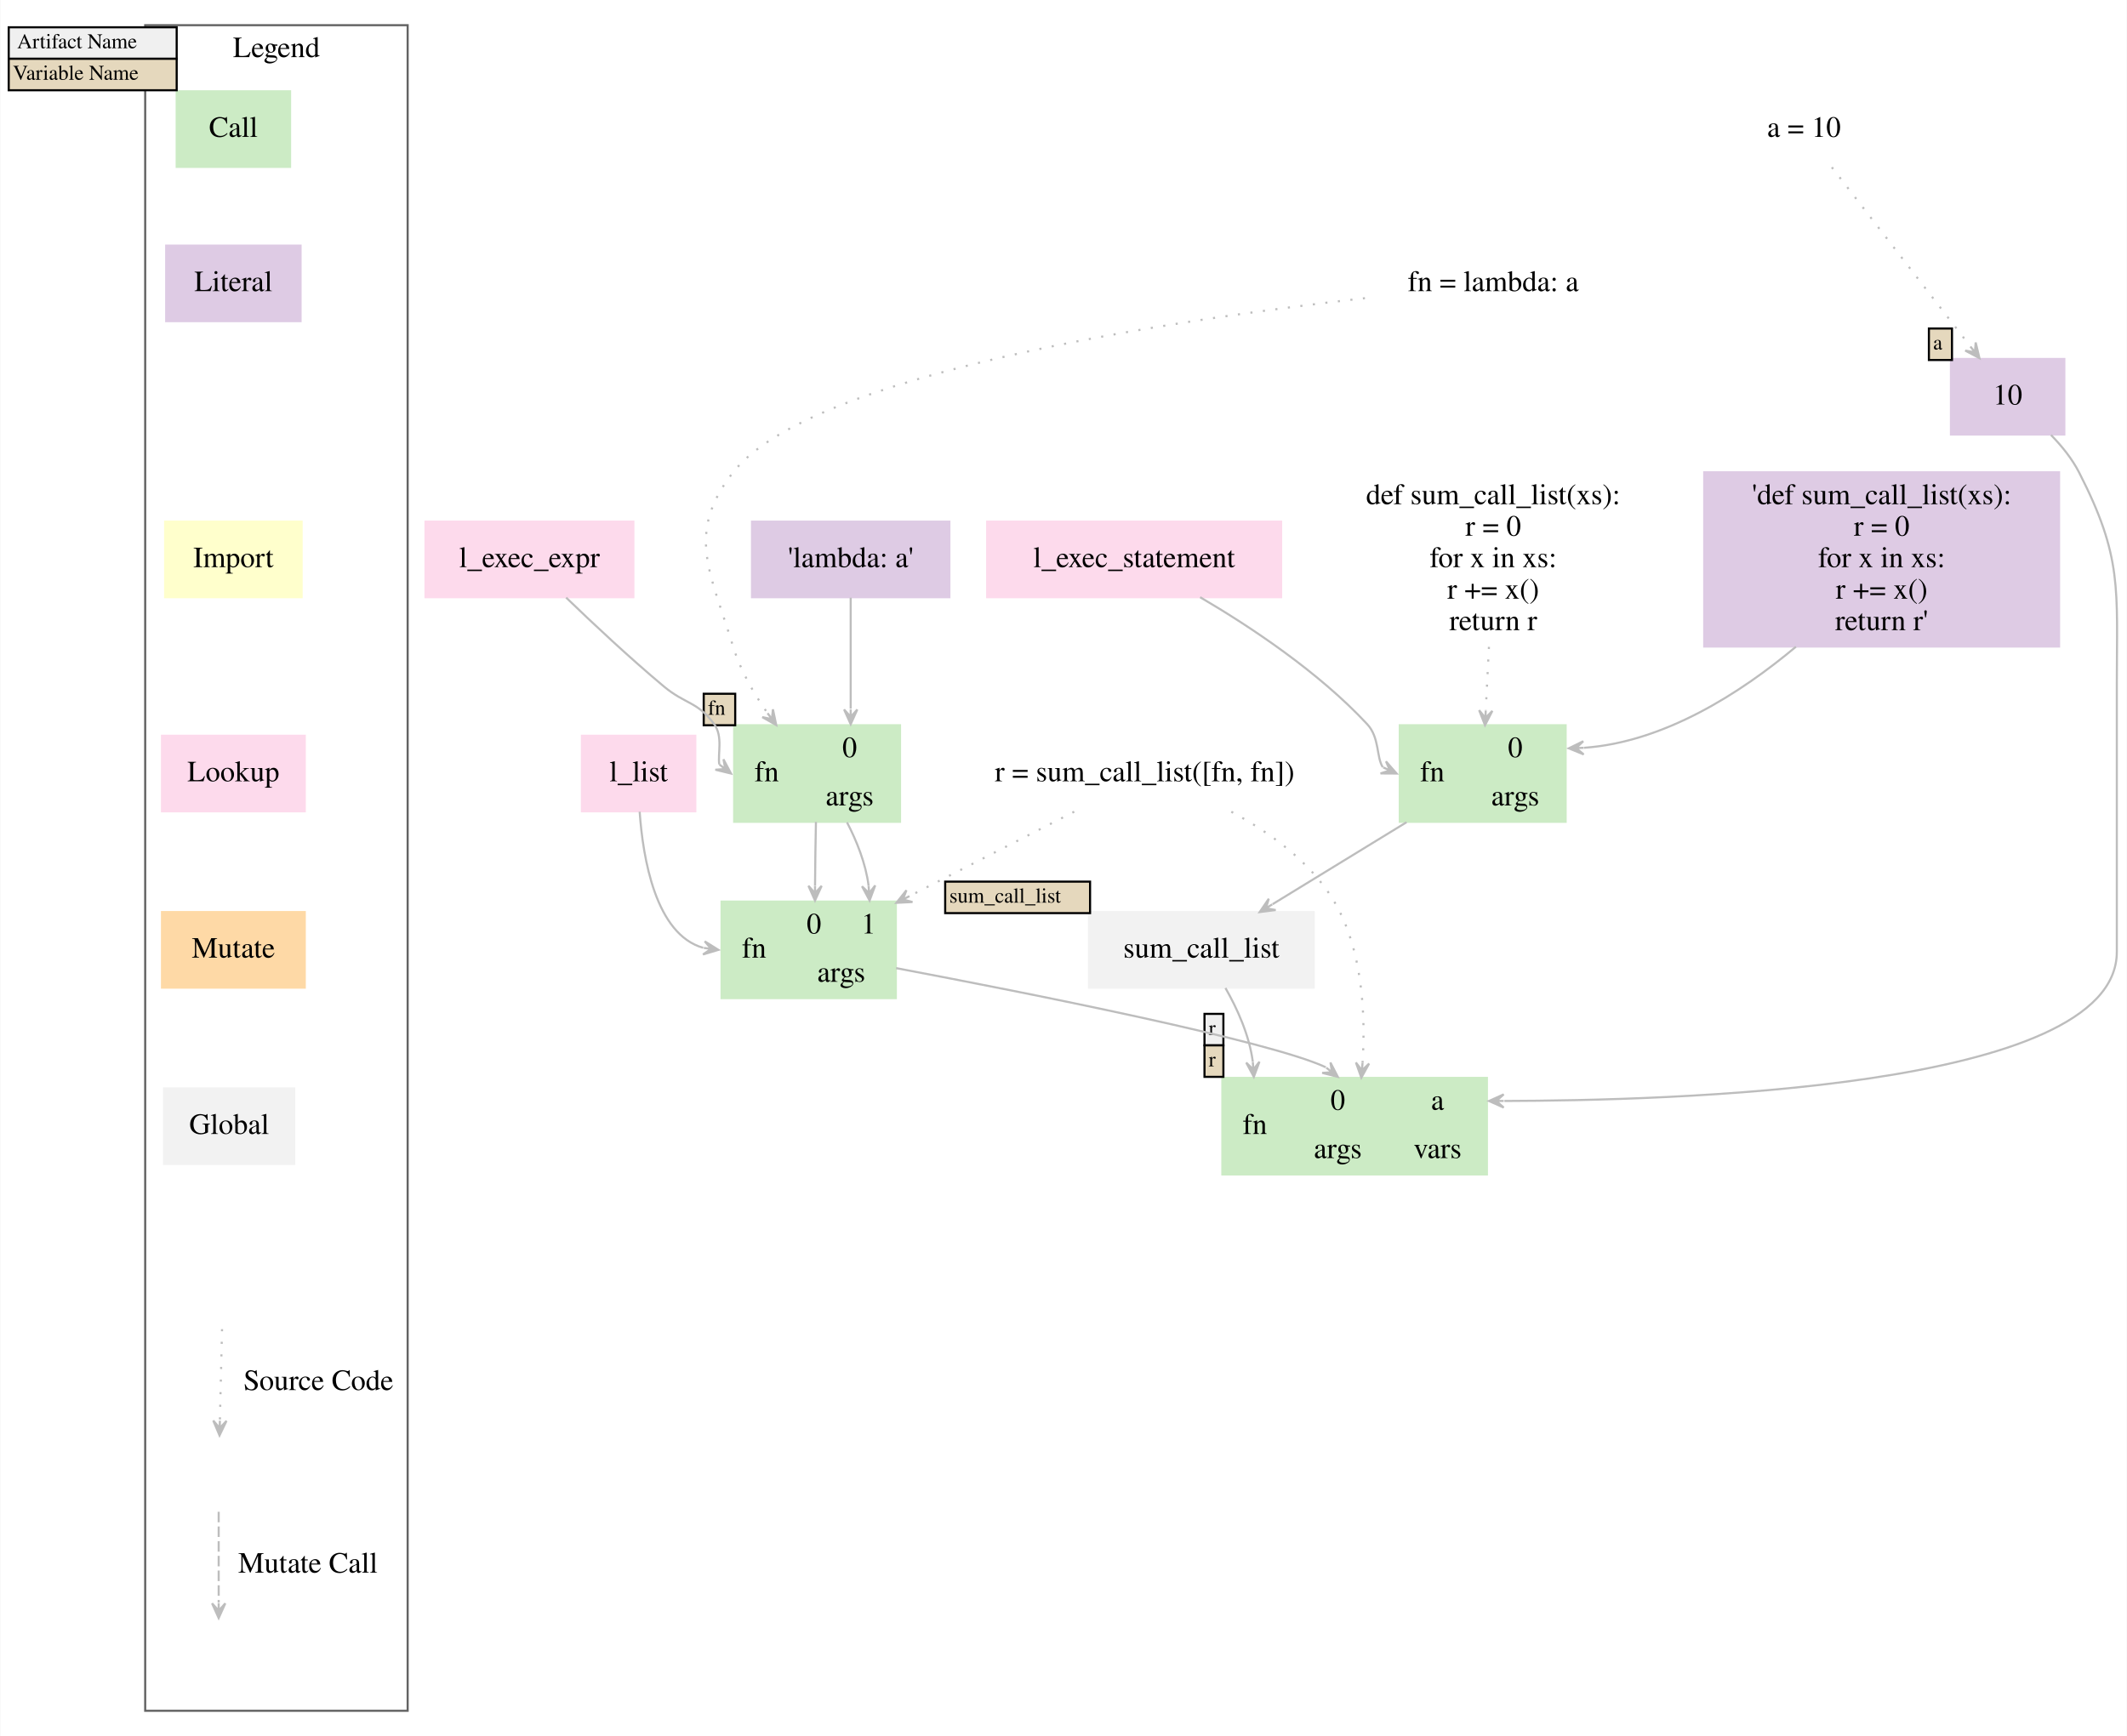
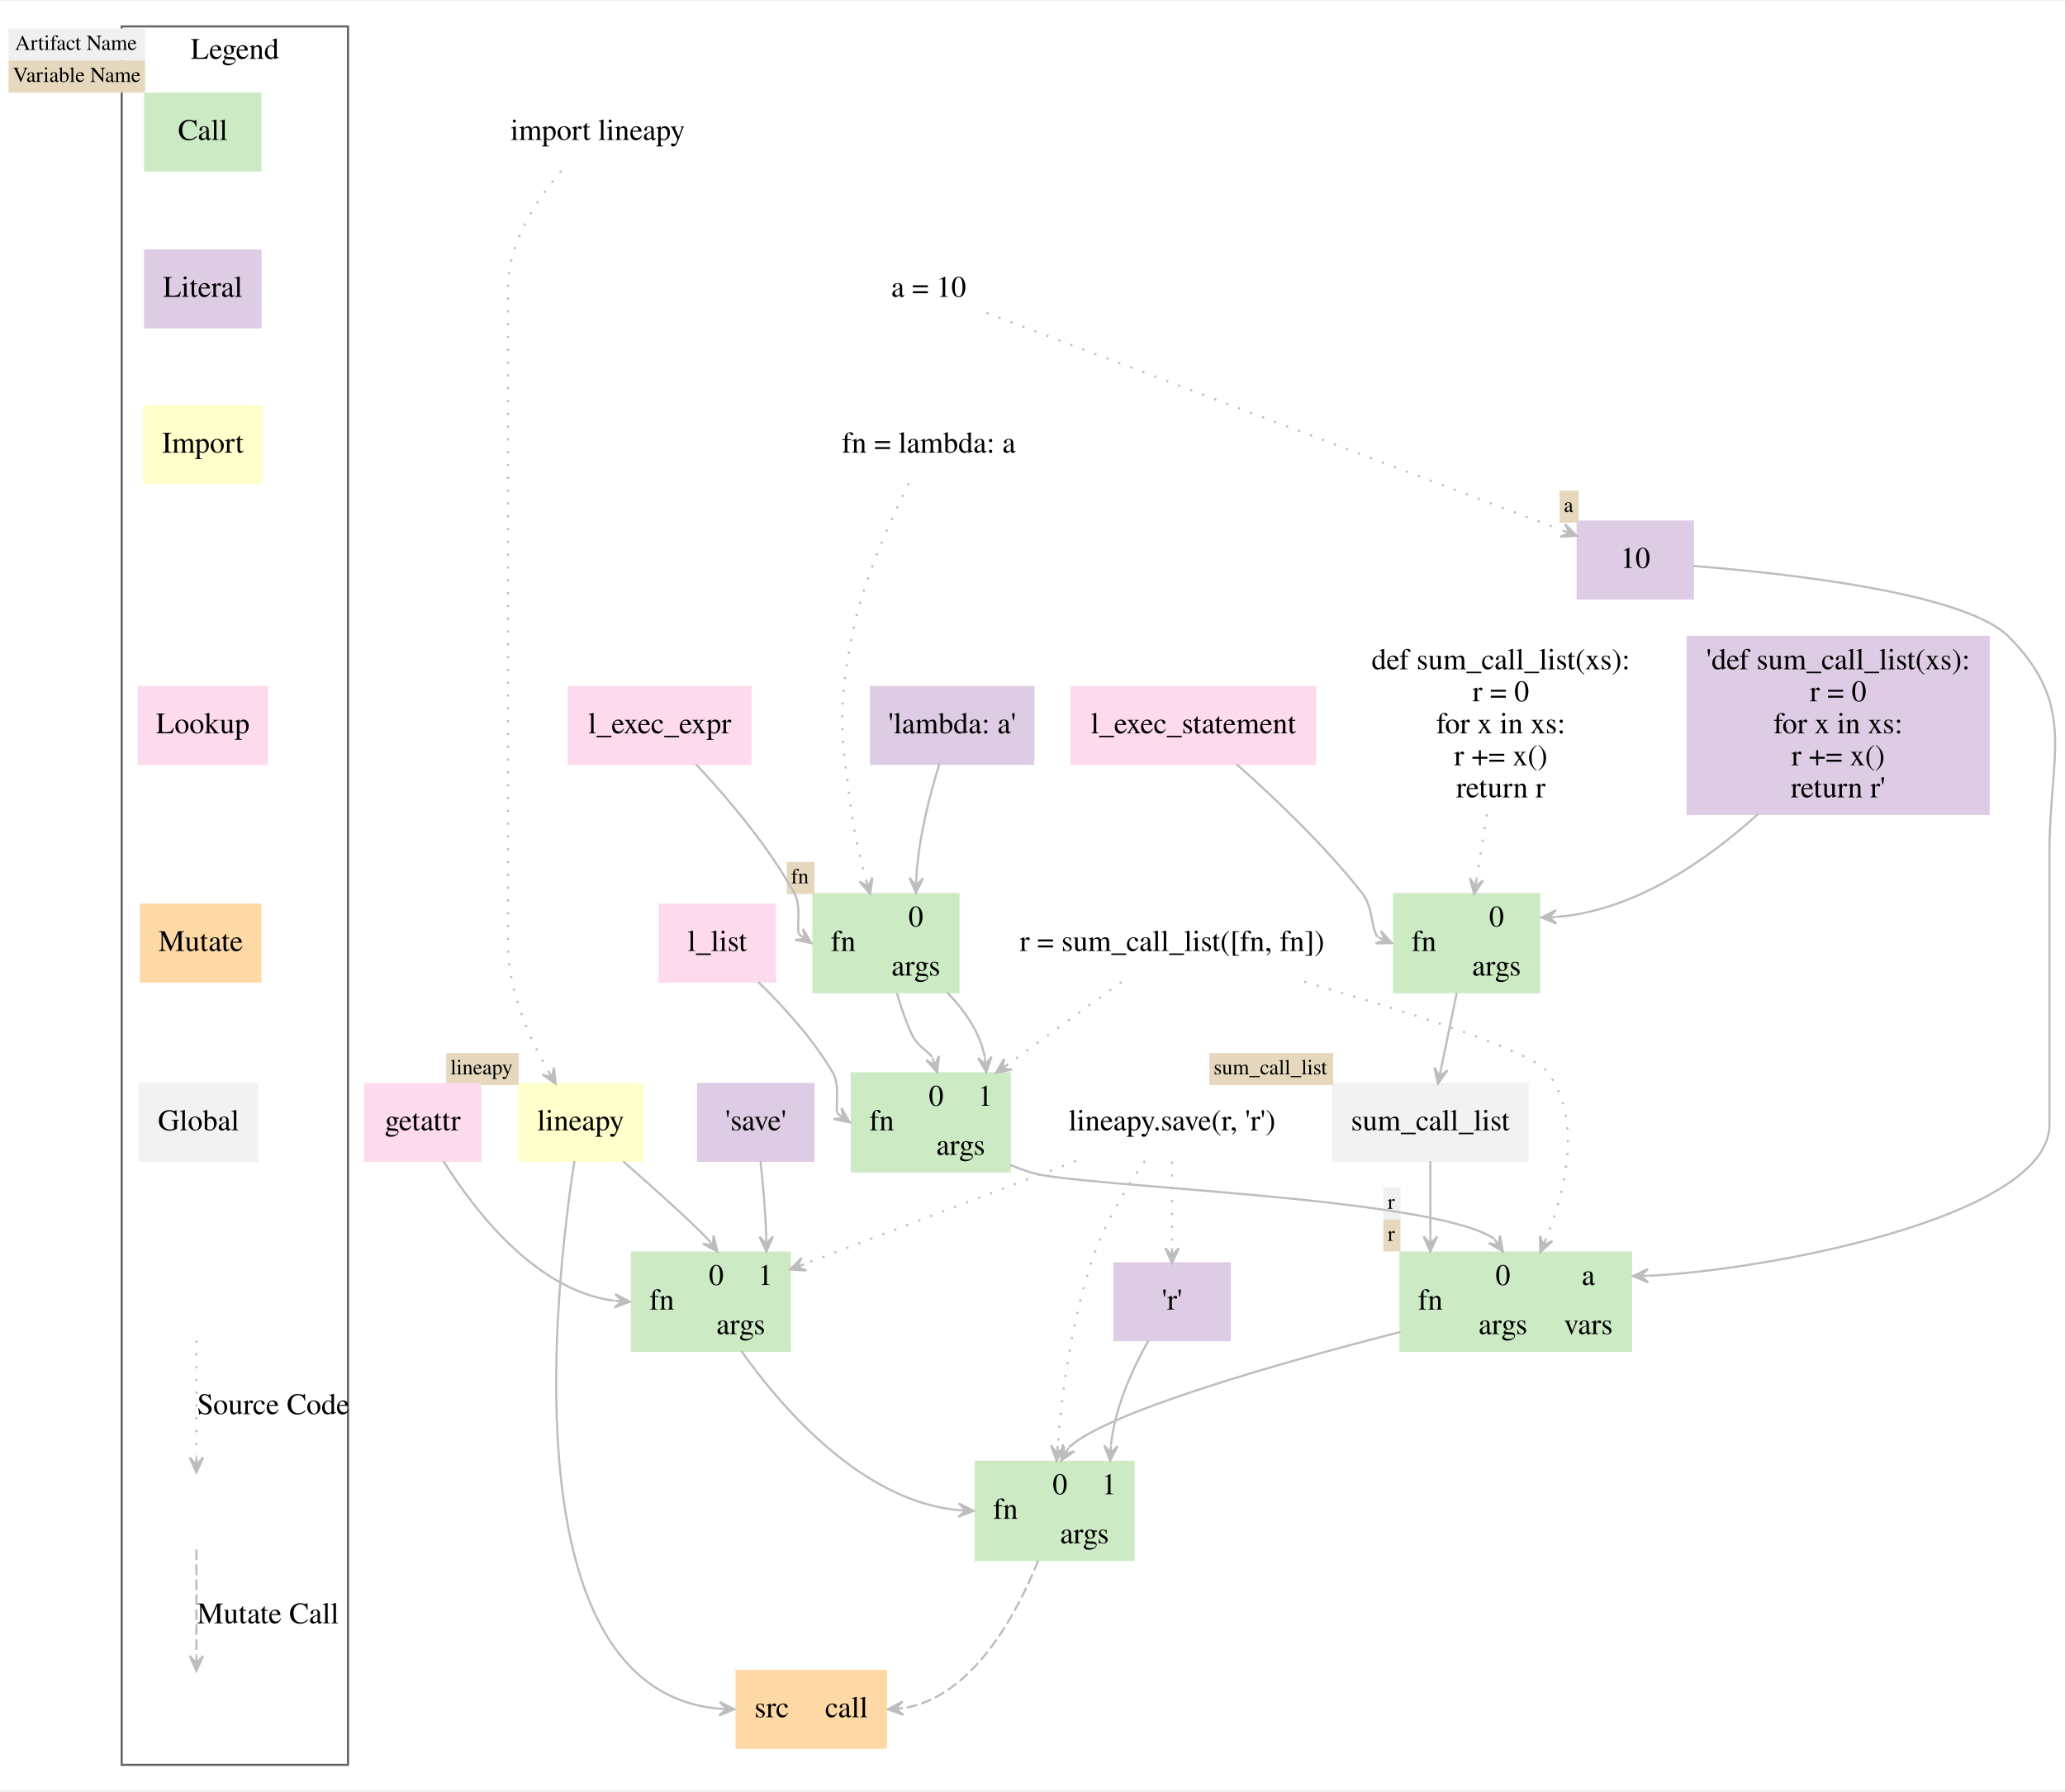
- <svg xmlns="http://www.w3.org/2000/svg" width="1013pt" height="827pt" viewBox="0.00 0.00 1012.70 827.00">
-   <g id="graph0" class="graph" transform="scale(1 1) rotate(0) translate(4 823)">
-     <polygon fill="white" stroke="transparent" points="-4,4 -4,-823 1008.7,-823 1008.7,4 -4,4" />
+ <svg xmlns="http://www.w3.org/2000/svg" width="967pt" height="839pt" viewBox="0.00 0.00 967.28 838.50">
+   <g id="graph0" class="graph" transform="scale(1 1) rotate(0) translate(4 834.5)">
+     <polygon fill="white" stroke="transparent" points="-4,4 -4,-834.5 963.28,-834.5 963.28,4 -4,4" />
    <g id="clust1" class="cluster">
-       <polygon fill="none" stroke="#636363" points="65,-8 65,-811 190,-811 190,-8 65,-8" />
-       <text text-anchor="middle" x="127.5" y="-795.8" font-family="Times,serif" font-size="14.00">Legend</text>
+       <polygon fill="none" stroke="#636363" points="53,-8 53,-822.5 159,-822.5 159,-8 53,-8" />
+       <text text-anchor="middle" x="106" y="-807.3" font-family="Times,serif" font-size="14.00">Legend</text>
    </g>
    <g id="node1" class="node">
-       <polygon fill="#ccebc5" stroke="#ccebc5" points="80,-743.5 80,-779.5 134,-779.5 134,-743.5 80,-743.5" />
-       <text text-anchor="middle" x="107" y="-757.8" font-family="Times,serif" font-size="14.00">Call</text>
-       <polygon fill="#f0f0f0" stroke="#000000" points="0,-795 0,-810 80,-810 80,-795 0,-795" />
-       <text text-anchor="start" x="4" y="-800" font-family="Times,serif" font-size="10.00">Artifact Name</text>
-       <polygon fill="#e5d8bd" stroke="#000000" points="0,-780 0,-795 80,-795 80,-780 0,-780" />
-       <text text-anchor="start" x="2" y="-785" font-family="Times,serif" font-size="10.00">Variable Name</text>
+       <polygon fill="#ccebc5" stroke="#ccebc5" points="64,-755 64,-791 118,-791 118,-755 64,-755" />
+       <text text-anchor="middle" x="91" y="-769.3" font-family="Times,serif" font-size="14.00">Call</text>
+       <polygon fill="#f0f0f0" stroke="transparent" points="0,-806.5 0,-821.5 64,-821.5 64,-806.5 0,-806.5" />
+       <text text-anchor="start" x="3" y="-811.5" font-family="Times,serif" font-size="10.00">Artifact Name</text>
+       <polygon fill="#e5d8bd" stroke="transparent" points="0,-791.5 0,-806.5 64,-806.5 64,-791.5 0,-791.5" />
+       <text text-anchor="start" x="2" y="-796.5" font-family="Times,serif" font-size="10.00">Variable Name</text>
    </g>
    <g id="node2" class="node">
-       <polygon fill="#decbe4" stroke="#decbe4" points="139,-706 75,-706 75,-670 139,-670 139,-706" />
-       <text text-anchor="middle" x="107" y="-684.3" font-family="Times,serif" font-size="14.00">Literal</text>
+       <polygon fill="#decbe4" stroke="#decbe4" points="118,-717.5 64,-717.5 64,-681.5 118,-681.5 118,-717.5" />
+       <text text-anchor="middle" x="91" y="-695.8" font-family="Times,serif" font-size="14.00">Literal</text>
    </g>
    <g id="node3" class="node">
-       <polygon fill="#ffffcc" stroke="#ffffcc" points="139.5,-574.5 74.5,-574.5 74.5,-538.5 139.5,-538.5 139.5,-574.5" />
-       <text text-anchor="middle" x="107" y="-552.8" font-family="Times,serif" font-size="14.00">Import</text>
+       <polygon fill="#ffffcc" stroke="#ffffcc" points="118.5,-644.5 63.5,-644.5 63.5,-608.5 118.5,-608.5 118.5,-644.5" />
+       <text text-anchor="middle" x="91" y="-622.8" font-family="Times,serif" font-size="14.00">Import</text>
    </g>
    <g id="node4" class="node">
-       <polygon fill="#fddaec" stroke="#fddaec" points="141,-472.5 73,-472.5 73,-436.5 141,-436.5 141,-472.5" />
-       <text text-anchor="middle" x="107" y="-450.8" font-family="Times,serif" font-size="14.00">Lookup</text>
+       <polygon fill="#fddaec" stroke="#fddaec" points="121,-513 61,-513 61,-477 121,-477 121,-513" />
+       <text text-anchor="middle" x="91" y="-491.3" font-family="Times,serif" font-size="14.00">Lookup</text>
    </g>
    <g id="node5" class="node">
-       <polygon fill="#fed9a6" stroke="#fed9a6" points="73,-352.5 73,-388.5 141,-388.5 141,-352.5 73,-352.5" />
-       <text text-anchor="middle" x="107" y="-366.8" font-family="Times,serif" font-size="14.00">Mutate</text>
+       <polygon fill="#fed9a6" stroke="#fed9a6" points="62,-375 62,-411 118,-411 118,-375 62,-375" />
+       <text text-anchor="middle" x="90" y="-389.3" font-family="Times,serif" font-size="14.00">Mutate</text>
    </g>
    <g id="node6" class="node">
-       <polygon fill="#f2f2f2" stroke="#f2f2f2" points="136,-304.5 74,-304.5 74,-268.5 136,-268.5 136,-304.5" />
-       <text text-anchor="middle" x="105" y="-282.8" font-family="Times,serif" font-size="14.00">Global</text>
+       <polygon fill="#f2f2f2" stroke="#f2f2f2" points="116.5,-327 61.5,-327 61.5,-291 116.5,-291 116.5,-327" />
+       <text text-anchor="middle" x="89" y="-305.3" font-family="Times,serif" font-size="14.00">Global</text>
    </g>
    <g id="edge7" class="edge">
-       <path fill="none" stroke="#bdbdbd" stroke-dasharray="1,5" d="M101.6,-189.8C101.3,-177.36 100.9,-160.36 100.58,-146.5" />
-       <polygon fill="#bdbdbd" stroke="#bdbdbd" points="100.4,-139.18 103.72,-146.1 100.49,-142.67 100.57,-146.17 100.57,-146.17 100.57,-146.17 100.49,-142.67 97.42,-146.25 100.4,-139.18 100.4,-139.18" />
-       <text text-anchor="middle" x="147.5" y="-160.8" font-family="Times,serif" font-size="14.00">Source Code</text>
+       <path fill="none" stroke="#bdbdbd" stroke-dasharray="1,5" d="M88,-206.84C88,-191.68 88,-169.42 88,-152.41" />
+       <polygon fill="#bdbdbd" stroke="#bdbdbd" points="88,-145.01 91.15,-152.01 88,-148.51 88,-152.01 88,-152.01 88,-152.01 88,-148.51 84.85,-152.01 88,-145.01 88,-145.01" />
+       <text text-anchor="middle" x="124" y="-172.3" font-family="Times,serif" font-size="14.00">Source Code</text>
    </g>
    <g id="edge8" class="edge">
-       <path fill="none" stroke="#bdbdbd" stroke-dasharray="5,2" d="M100,-102.8C100,-90.36 100,-73.36 100,-59.5" />
-       <polygon fill="#bdbdbd" stroke="#bdbdbd" points="100,-52.18 103.15,-59.18 100,-55.68 100,-59.18 100,-59.18 100,-59.18 100,-55.68 96.85,-59.18 100,-52.18 100,-52.18" />
-       <text text-anchor="middle" x="142.5" y="-73.8" font-family="Times,serif" font-size="14.00">Mutate Call</text>
+       <path fill="none" stroke="#bdbdbd" stroke-dasharray="5,2" d="M88,-108.88C88,-94.9 88,-74.97 88,-59.33" />
+       <polygon fill="#bdbdbd" stroke="#bdbdbd" points="88,-52.04 91.15,-59.04 88,-55.54 88,-59.04 88,-59.04 88,-59.04 88,-55.54 84.85,-59.04 88,-52.04 88,-52.04" />
+       <text text-anchor="middle" x="121.5" y="-74.3" font-family="Times,serif" font-size="14.00">Mutate Call</text>
    </g>
    <g id="node10" class="node">
-       <polygon fill="#decbe4" stroke="#decbe4" points="979,-652 925,-652 925,-616 979,-616 979,-652" />
-       <text text-anchor="middle" x="952" y="-630.3" font-family="Times,serif" font-size="14.00">10</text>
-       <polygon fill="#e5d8bd" stroke="#000000" points="914.5,-651.5 914.5,-666.5 925.5,-666.5 925.5,-651.5 914.5,-651.5" />
-       <text text-anchor="start" x="916.5" y="-656.5" font-family="Times,serif" font-size="10.00">a</text>
+       <polygon fill="#ffffcc" stroke="#ffffcc" points="297,-327 239,-327 239,-291 297,-291 297,-327" />
+       <text text-anchor="middle" x="268" y="-305.3" font-family="Times,serif" font-size="14.00">lineapy</text>
+       <polygon fill="#e5d8bd" stroke="transparent" points="205,-326.5 205,-341.5 239,-341.5 239,-326.5 205,-326.5" />
+       <text text-anchor="start" x="207" y="-331.5" font-family="Times,serif" font-size="10.00">lineapy</text>
+     </g>
+     <g id="node25" class="node">
+       <polygon fill="#ccebc5" stroke="#ccebc5" points="292,-202 292,-248 366,-248 366,-202 292,-202" />
+       <text text-anchor="middle" x="306" y="-221.3" font-family="Times,serif" font-size="14.00">fn</text>
+       <polyline fill="none" stroke="#ccebc5" points="320,-202 320,-248 " />
+       <text text-anchor="middle" x="331.5" y="-232.8" font-family="Times,serif" font-size="14.00">0</text>
+       <polyline fill="none" stroke="#ccebc5" points="343,-225 343,-248 " />
+       <text text-anchor="middle" x="354.5" y="-232.8" font-family="Times,serif" font-size="14.00">1</text>
+       <polyline fill="none" stroke="#ccebc5" points="320,-225 366,-225 " />
+       <text text-anchor="middle" x="343" y="-209.8" font-family="Times,serif" font-size="14.00">args</text>
+     </g>
+     <g id="edge21" class="edge">
+       <path fill="none" stroke="#bdbdbd" d="M287.9,-290.76C301.99,-278.42 319.75,-262.53 327.75,-254.08" />
+       <polygon fill="#bdbdbd" stroke="#bdbdbd" points="332,-248.5 330.26,-255.98 329.88,-251.28 327.76,-254.07 327.76,-254.07 327.76,-254.07 329.88,-251.28 325.25,-252.16 332,-248.5 332,-248.5" />
+     </g>
+     <g id="node26" class="node">
+       <polygon fill="#fed9a6" stroke="#fed9a6" points="341,-16 341,-52 411,-52 411,-16 341,-16" />
+       <text text-anchor="middle" x="357.5" y="-30.3" font-family="Times,serif" font-size="14.00">src</text>
+       <polyline fill="none" stroke="#fed9a6" points="374,-16 374,-52 " />
+       <text text-anchor="middle" x="392.5" y="-30.3" font-family="Times,serif" font-size="14.00">call</text>
+     </g>
+     <g id="edge23" class="edge">
+       <path fill="none" stroke="#bdbdbd" d="M265.07,-290.86C255.96,-232.22 234.27,-42.77 333,-34.29" />
+       <polygon fill="#bdbdbd" stroke="#bdbdbd" points="340,-34 333.14,-37.44 336.5,-34.15 333.01,-34.29 333.01,-34.29 333.01,-34.29 336.5,-34.15 332.87,-31.15 340,-34 340,-34" />
+     </g>
+     <g id="node11" class="node">
+       <polygon fill="#decbe4" stroke="#decbe4" points="789,-590.5 735,-590.5 735,-554.5 789,-554.5 789,-590.5" />
+       <text text-anchor="middle" x="762" y="-568.8" font-family="Times,serif" font-size="14.00">10</text>
+       <polygon fill="#e5d8bd" stroke="transparent" points="726.5,-590 726.5,-605 735.5,-605 735.5,-590 726.5,-590" />
+       <text text-anchor="start" x="728.5" y="-595" font-family="Times,serif" font-size="10.00">a</text>
+     </g>
+     <g id="node21" class="node">
+       <polygon fill="#ccebc5" stroke="#ccebc5" points="652,-202 652,-248 760,-248 760,-202 652,-202" />
+       <text text-anchor="middle" x="666" y="-221.3" font-family="Times,serif" font-size="14.00">fn</text>
+       <polyline fill="none" stroke="#ccebc5" points="680,-202 680,-248 " />
+       <text text-anchor="middle" x="700" y="-232.8" font-family="Times,serif" font-size="14.00">0</text>
+       <polyline fill="none" stroke="#ccebc5" points="680,-225 720,-225 " />
+       <text text-anchor="middle" x="700" y="-209.8" font-family="Times,serif" font-size="14.00">args</text>
+       <polyline fill="none" stroke="#ccebc5" points="720,-202 720,-248 " />
+       <text text-anchor="middle" x="740" y="-232.8" font-family="Times,serif" font-size="14.00">a</text>
+       <polyline fill="none" stroke="#ccebc5" points="720,-225 760,-225 " />
+       <text text-anchor="middle" x="740" y="-209.8" font-family="Times,serif" font-size="14.00">vars</text>
+       <polygon fill="#f0f0f0" stroke="transparent" points="644,-263.5 644,-278.5 652,-278.5 652,-263.5 644,-263.5" />
+       <text text-anchor="start" x="646" y="-268.5" font-family="Times,serif" font-size="10.00">r</text>
+       <polygon fill="#e5d8bd" stroke="transparent" points="644,-248.5 644,-263.5 652,-263.5 652,-248.5 644,-248.5" />
+       <text text-anchor="start" x="646" y="-253.5" font-family="Times,serif" font-size="10.00">r</text>
+     </g>
+     <g id="edge19" class="edge">
+       <path fill="none" stroke="#bdbdbd" d="M789.2,-569.7C833.09,-566.23 916.69,-557.05 937,-536.5 969.11,-504.02 956,-481.18 956,-435.5 956,-435.5 956,-435.5 956,-308 956,-264.05 820.75,-239.38 768.14,-237.16" />
+       <polygon fill="#bdbdbd" stroke="#bdbdbd" points="761,-237 768.07,-234.01 764.5,-237.08 768,-237.16 768,-237.16 768,-237.16 764.5,-237.08 767.93,-240.31 761,-237 761,-237" />
+     </g>
+     <g id="node12" class="node">
+       <polygon fill="#fddaec" stroke="#fddaec" points="347.5,-513 262.5,-513 262.5,-477 347.5,-477 347.5,-513" />
+       <text text-anchor="middle" x="305" y="-491.3" font-family="Times,serif" font-size="14.00">l_exec_expr</text>
+     </g>
+     <g id="node14" class="node">
+       <polygon fill="#ccebc5" stroke="#ccebc5" points="377,-370 377,-416 445,-416 445,-370 377,-370" />
+       <text text-anchor="middle" x="391" y="-389.3" font-family="Times,serif" font-size="14.00">fn</text>
+       <polyline fill="none" stroke="#ccebc5" points="405,-370 405,-416 " />
+       <text text-anchor="middle" x="425" y="-400.8" font-family="Times,serif" font-size="14.00">0</text>
+       <polyline fill="none" stroke="#ccebc5" points="405,-393 445,-393 " />
+       <text text-anchor="middle" x="425" y="-377.8" font-family="Times,serif" font-size="14.00">args</text>
+       <polygon fill="#e5d8bd" stroke="transparent" points="364.5,-416 364.5,-431 377.5,-431 377.5,-416 364.5,-416" />
+       <text text-anchor="start" x="366.5" y="-421" font-family="Times,serif" font-size="10.00">fn</text>
+     </g>
+     <g id="edge9" class="edge">
+       <path fill="none" stroke="#bdbdbd" d="M321.98,-476.85C335.94,-461.95 355.41,-439.26 368,-416.5 371.51,-410.16 369.1,-402.02 370.16,-397.18" />
+       <polygon fill="#bdbdbd" stroke="#bdbdbd" points="376,-393 372.14,-399.63 373.15,-395.03 370.3,-397.07 370.3,-397.07 370.3,-397.07 373.15,-395.03 368.47,-394.51 376,-393 376,-393" />
+     </g>
+     <g id="node13" class="node">
+       <polygon fill="#decbe4" stroke="#decbe4" points="480,-513 404,-513 404,-477 480,-477 480,-513" />
+       <text text-anchor="middle" x="442" y="-491.3" font-family="Times,serif" font-size="14.00">'lambda: a'</text>
+     </g>
+     <g id="edge10" class="edge">
+       <path fill="none" stroke="#bdbdbd" d="M436.05,-477C431.69,-463.15 426.33,-442.81 425.21,-423.54" />
+       <polygon fill="#bdbdbd" stroke="#bdbdbd" points="425,-416.5 428.36,-423.4 425.1,-420 425.21,-423.5 425.21,-423.5 425.21,-423.5 425.1,-420 422.06,-423.59 425,-416.5 425,-416.5" />
    </g>
    <g id="node20" class="node">
-       <polygon fill="#ccebc5" stroke="#ccebc5" points="578,-263.5 578,-309.5 704,-309.5 704,-263.5 578,-263.5" />
-       <text text-anchor="middle" x="593.5" y="-282.8" font-family="Times,serif" font-size="14.00">fn</text>
-       <polyline fill="none" stroke="#ccebc5" points="609,-263.5 609,-309.5 " />
-       <text text-anchor="middle" x="633" y="-294.3" font-family="Times,serif" font-size="14.00">0</text>
-       <polyline fill="none" stroke="#ccebc5" points="609,-286.5 657,-286.5 " />
-       <text text-anchor="middle" x="633" y="-271.3" font-family="Times,serif" font-size="14.00">args</text>
-       <polyline fill="none" stroke="#ccebc5" points="657,-263.5 657,-309.5 " />
-       <text text-anchor="middle" x="680.5" y="-294.3" font-family="Times,serif" font-size="14.00">a</text>
-       <polyline fill="none" stroke="#ccebc5" points="657,-286.5 704,-286.5 " />
-       <text text-anchor="middle" x="680.5" y="-271.3" font-family="Times,serif" font-size="14.00">vars</text>
-       <polygon fill="#f0f0f0" stroke="#000000" points="569.5,-325 569.5,-340 578.5,-340 578.5,-325 569.5,-325" />
-       <text text-anchor="start" x="571.5" y="-330" font-family="Times,serif" font-size="10.00">r</text>
-       <polygon fill="#e5d8bd" stroke="#000000" points="569.5,-310 569.5,-325 578.5,-325 578.5,-310 569.5,-310" />
-       <text text-anchor="start" x="571.5" y="-315" font-family="Times,serif" font-size="10.00">r</text>
-     </g>
-     <g id="edge19" class="edge">
-       <path fill="none" stroke="#bdbdbd" d="M972.67,-615.77C977.75,-610.56 982.68,-604.48 986,-598 1006.8,-557.42 1004,-542.6 1004,-497 1004,-497 1004,-497 1004,-369.5 1004,-303.48 788.36,-298.75 712.33,-298.51" />
-       <polygon fill="#bdbdbd" stroke="#bdbdbd" points="705,-298.5 712,-295.36 708.5,-298.51 712,-298.51 712,-298.51 712,-298.51 708.5,-298.51 712,-301.66 705,-298.5 705,-298.5" />
-     </g>
-     <g id="node11" class="node">
-       <polygon fill="#fddaec" stroke="#fddaec" points="297.5,-574.5 198.5,-574.5 198.5,-538.5 297.5,-538.5 297.5,-574.5" />
-       <text text-anchor="middle" x="248" y="-552.8" font-family="Times,serif" font-size="14.00">l_exec_expr</text>
-     </g>
-     <g id="node13" class="node">
-       <polygon fill="#ccebc5" stroke="#ccebc5" points="345.5,-431.5 345.5,-477.5 424.5,-477.5 424.5,-431.5 345.5,-431.5" />
-       <text text-anchor="middle" x="361" y="-450.8" font-family="Times,serif" font-size="14.00">fn</text>
-       <polyline fill="none" stroke="#ccebc5" points="376.5,-431.5 376.5,-477.5 " />
-       <text text-anchor="middle" x="400.5" y="-462.3" font-family="Times,serif" font-size="14.00">0</text>
-       <polyline fill="none" stroke="#ccebc5" points="376.5,-454.5 424.5,-454.5 " />
-       <text text-anchor="middle" x="400.5" y="-439.3" font-family="Times,serif" font-size="14.00">args</text>
-       <polygon fill="#e5d8bd" stroke="#000000" points="331,-477.5 331,-492.5 346,-492.5 346,-477.5 331,-477.5" />
-       <text text-anchor="start" x="333" y="-482.5" font-family="Times,serif" font-size="10.00">fn</text>
-     </g>
-     <g id="edge9" class="edge">
-       <path fill="none" stroke="#bdbdbd" d="M265.48,-538.31C278.09,-526.14 295.7,-509.62 312,-496 322.23,-487.45 328.17,-488.79 336,-478 340.25,-472.14 337.62,-463.85 338.42,-458.84" />
-       <polygon fill="#bdbdbd" stroke="#bdbdbd" points="344,-454.5 340.41,-461.29 341.24,-456.65 338.48,-458.8 338.48,-458.8 338.48,-458.8 341.24,-456.65 336.54,-456.32 344,-454.5 344,-454.5" />
-     </g>
-     <g id="node12" class="node">
-       <polygon fill="#decbe4" stroke="#decbe4" points="448,-574.5 354,-574.5 354,-538.5 448,-538.5 448,-574.5" />
-       <text text-anchor="middle" x="401" y="-552.8" font-family="Times,serif" font-size="14.00">'lambda: a'</text>
-     </g>
-     <g id="edge10" class="edge">
-       <path fill="none" stroke="#bdbdbd" d="M401,-538.26C401,-524.4 401,-504.2 401,-485.39" />
-       <polygon fill="#bdbdbd" stroke="#bdbdbd" points="401,-478 404.15,-485 401,-481.5 401,-485 401,-485 401,-485 401,-481.5 397.85,-485 401,-478 401,-478" />
+       <polygon fill="#ccebc5" stroke="#ccebc5" points="395,-286 395,-332 469,-332 469,-286 395,-286" />
+       <text text-anchor="middle" x="409" y="-305.3" font-family="Times,serif" font-size="14.00">fn</text>
+       <polyline fill="none" stroke="#ccebc5" points="423,-286 423,-332 " />
+       <text text-anchor="middle" x="434.5" y="-316.8" font-family="Times,serif" font-size="14.00">0</text>
+       <polyline fill="none" stroke="#ccebc5" points="446,-309 446,-332 " />
+       <text text-anchor="middle" x="457.5" y="-316.8" font-family="Times,serif" font-size="14.00">1</text>
+       <polyline fill="none" stroke="#ccebc5" points="423,-309 469,-309 " />
+       <text text-anchor="middle" x="446" y="-293.8" font-family="Times,serif" font-size="14.00">args</text>
+     </g>
+     <g id="edge15" class="edge">
+       <path fill="none" stroke="#bdbdbd" d="M416.13,-369.57C417.93,-363.26 420.22,-356.49 423,-350.5 425.66,-344.78 429.99,-342.95 432.66,-339.66" />
+       <polygon fill="#bdbdbd" stroke="#bdbdbd" points="435,-332.5 435.82,-340.13 433.91,-335.83 432.83,-339.15 432.83,-339.15 432.83,-339.15 433.91,-335.83 429.83,-338.18 435,-332.5 435,-332.5" />
+     </g>
+     <g id="edge16" class="edge">
+       <path fill="none" stroke="#bdbdbd" d="M439.69,-369.87C447.8,-361.5 455.03,-351.21 457.28,-339.76" />
+       <polygon fill="#bdbdbd" stroke="#bdbdbd" points="458,-332.5 460.45,-339.78 457.66,-335.98 457.31,-339.47 457.31,-339.47 457.31,-339.47 457.66,-335.98 454.18,-339.16 458,-332.5 458,-332.5" />
+     </g>
+     <g id="node15" class="node">
+       <polygon fill="#fddaec" stroke="#fddaec" points="612,-513 498,-513 498,-477 612,-477 612,-513" />
+       <text text-anchor="middle" x="555" y="-491.3" font-family="Times,serif" font-size="14.00">l_exec_statement</text>
+     </g>
+     <g id="node18" class="node">
+       <polygon fill="#ccebc5" stroke="#ccebc5" points="649,-370 649,-416 717,-416 717,-370 649,-370" />
+       <text text-anchor="middle" x="663" y="-389.3" font-family="Times,serif" font-size="14.00">fn</text>
+       <polyline fill="none" stroke="#ccebc5" points="677,-370 677,-416 " />
+       <text text-anchor="middle" x="697" y="-400.8" font-family="Times,serif" font-size="14.00">0</text>
+       <polyline fill="none" stroke="#ccebc5" points="677,-393 717,-393 " />
+       <text text-anchor="middle" x="697" y="-377.8" font-family="Times,serif" font-size="14.00">args</text>
+     </g>
+     <g id="edge12" class="edge">
+       <path fill="none" stroke="#bdbdbd" d="M575.26,-476.8C592.13,-461.87 616.19,-439.16 634,-416.5 639.4,-409.63 637.99,-400.5 641.28,-395.9" />
+       <polygon fill="#bdbdbd" stroke="#bdbdbd" points="648,-393 642.82,-398.67 644.79,-394.39 641.57,-395.78 641.57,-395.78 641.57,-395.78 644.79,-394.39 640.32,-392.88 648,-393 648,-393" />
+     </g>
+     <g id="node16" class="node">
+       <polygon fill="#decbe4" stroke="#decbe4" points="927.5,-536.5 786.5,-536.5 786.5,-453.5 927.5,-453.5 927.5,-536.5" />
+       <text text-anchor="middle" x="857" y="-521.3" font-family="Times,serif" font-size="14.00">'def sum_call_list(xs):</text>
+       <text text-anchor="middle" x="857" y="-506.3" font-family="Times,serif" font-size="14.00">    r = 0</text>
+       <text text-anchor="middle" x="857" y="-491.3" font-family="Times,serif" font-size="14.00">    for x in xs:</text>
+       <text text-anchor="middle" x="857" y="-476.3" font-family="Times,serif" font-size="14.00">        r += x()</text>
+       <text text-anchor="middle" x="857" y="-461.3" font-family="Times,serif" font-size="14.00">    return r'</text>
+     </g>
+     <g id="edge13" class="edge">
+       <path fill="none" stroke="#bdbdbd" d="M819.41,-453.41C795.11,-431.4 761.37,-408.11 725.25,-405.29" />
+       <polygon fill="#bdbdbd" stroke="#bdbdbd" points="718,-405 725.12,-402.13 721.5,-405.14 724.99,-405.28 724.99,-405.28 724.99,-405.28 721.5,-405.14 724.87,-408.42 718,-405 718,-405" />
+     </g>
+     <g id="node17" class="node">
+       <polygon fill="#f2f2f2" stroke="#f2f2f2" points="711.5,-327 620.5,-327 620.5,-291 711.5,-291 711.5,-327" />
+       <text text-anchor="middle" x="666" y="-305.3" font-family="Times,serif" font-size="14.00">sum_call_list</text>
+       <polygon fill="#e5d8bd" stroke="transparent" points="562.5,-326.5 562.5,-341.5 620.5,-341.5 620.5,-326.5 562.5,-326.5" />
+       <text text-anchor="start" x="564.5" y="-331.5" font-family="Times,serif" font-size="10.00">sum_call_list</text>
+     </g>
+     <g id="edge17" class="edge">
+       <path fill="none" stroke="#bdbdbd" d="M666,-290.82C666,-280.88 666,-267.95 666,-255.64" />
+       <polygon fill="#bdbdbd" stroke="#bdbdbd" points="666,-248.5 669.15,-255.5 666,-252 666,-255.5 666,-255.5 666,-255.5 666,-252 662.85,-255.5 666,-248.5 666,-248.5" />
+     </g>
+     <g id="edge11" class="edge">
+       <path fill="none" stroke="#bdbdbd" d="M678.35,-369.59C676.08,-358.62 673.34,-345.4 671.02,-334.2" />
+       <polygon fill="#bdbdbd" stroke="#bdbdbd" points="669.56,-327.18 674.07,-333.39 670.27,-330.6 670.98,-334.03 670.98,-334.03 670.98,-334.03 670.27,-330.6 667.9,-334.67 669.56,-327.18 669.56,-327.18" />
    </g>
    <g id="node19" class="node">
-       <polygon fill="#ccebc5" stroke="#ccebc5" points="339.5,-347.5 339.5,-393.5 422.5,-393.5 422.5,-347.5 339.5,-347.5" />
-       <text text-anchor="middle" x="355" y="-366.8" font-family="Times,serif" font-size="14.00">fn</text>
-       <polyline fill="none" stroke="#ccebc5" points="370.5,-347.5 370.5,-393.5 " />
-       <text text-anchor="middle" x="383.5" y="-378.3" font-family="Times,serif" font-size="14.00">0</text>
-       <polyline fill="none" stroke="#ccebc5" points="396.5,-370.5 396.5,-393.5 " />
-       <text text-anchor="middle" x="409.5" y="-378.3" font-family="Times,serif" font-size="14.00">1</text>
-       <polyline fill="none" stroke="#ccebc5" points="370.5,-370.5 422.5,-370.5 " />
-       <text text-anchor="middle" x="396.5" y="-355.3" font-family="Times,serif" font-size="14.00">args</text>
-     </g>
-     <g id="edge15" class="edge">
-       <path fill="none" stroke="#bdbdbd" d="M384.45,-431.46C384.26,-422.35 384.08,-411.5 384.02,-401.1" />
-       <polygon fill="#bdbdbd" stroke="#bdbdbd" points="384,-394 387.17,-400.99 384.01,-397.5 384.02,-401 384.02,-401 384.02,-401 384.01,-397.5 380.87,-401.01 384,-394 384,-394" />
-     </g>
-     <g id="edge16" class="edge">
-       <path fill="none" stroke="#bdbdbd" d="M399.25,-431.24C403.86,-422.37 408.14,-411.74 409.53,-401.03" />
-       <polygon fill="#bdbdbd" stroke="#bdbdbd" points="410,-394 412.68,-401.19 409.77,-397.49 409.53,-400.98 409.53,-400.98 409.53,-400.98 409.77,-397.49 406.39,-400.77 410,-394 410,-394" />
-     </g>
-     <g id="node14" class="node">
-       <polygon fill="#fddaec" stroke="#fddaec" points="606,-574.5 466,-574.5 466,-538.5 606,-538.5 606,-574.5" />
-       <text text-anchor="middle" x="536" y="-552.8" font-family="Times,serif" font-size="14.00">l_exec_statement</text>
-     </g>
-     <g id="node17" class="node">
-       <polygon fill="#ccebc5" stroke="#ccebc5" points="662.5,-431.5 662.5,-477.5 741.5,-477.5 741.5,-431.5 662.5,-431.5" />
-       <text text-anchor="middle" x="678" y="-450.8" font-family="Times,serif" font-size="14.00">fn</text>
-       <polyline fill="none" stroke="#ccebc5" points="693.5,-431.5 693.5,-477.5 " />
-       <text text-anchor="middle" x="717.5" y="-462.3" font-family="Times,serif" font-size="14.00">0</text>
-       <polyline fill="none" stroke="#ccebc5" points="693.5,-454.5 741.5,-454.5 " />
-       <text text-anchor="middle" x="717.5" y="-439.3" font-family="Times,serif" font-size="14.00">args</text>
-     </g>
-     <g id="edge12" class="edge">
-       <path fill="none" stroke="#bdbdbd" d="M567.42,-538.5C591.26,-524.5 623.79,-502.95 647,-478 652.95,-471.6 651.3,-462.26 654.41,-457.51" />
-       <polygon fill="#bdbdbd" stroke="#bdbdbd" points="661,-454.5 655.94,-460.28 657.82,-455.96 654.63,-457.41 654.63,-457.41 654.63,-457.41 657.82,-455.96 653.32,-454.55 661,-454.5 661,-454.5" />
-     </g>
-     <g id="node15" class="node">
-       <polygon fill="#decbe4" stroke="#decbe4" points="976.5,-598 807.5,-598 807.5,-515 976.5,-515 976.5,-598" />
-       <text text-anchor="middle" x="892" y="-582.8" font-family="Times,serif" font-size="14.00">'def sum_call_list(xs):</text>
-       <text text-anchor="middle" x="892" y="-567.8" font-family="Times,serif" font-size="14.00">    r = 0</text>
-       <text text-anchor="middle" x="892" y="-552.8" font-family="Times,serif" font-size="14.00">    for x in xs:</text>
-       <text text-anchor="middle" x="892" y="-537.8" font-family="Times,serif" font-size="14.00">        r += x()</text>
-       <text text-anchor="middle" x="892" y="-522.8" font-family="Times,serif" font-size="14.00">    return r'</text>
-     </g>
-     <g id="edge13" class="edge">
-       <path fill="none" stroke="#bdbdbd" d="M851.18,-514.91C824.82,-492.81 788.4,-469.42 750.16,-466.75" />
-       <polygon fill="#bdbdbd" stroke="#bdbdbd" points="743,-466.5 750.11,-463.6 746.5,-466.62 750,-466.75 750,-466.75 750,-466.75 746.5,-466.62 749.89,-469.89 743,-466.5 743,-466.5" />
-     </g>
-     <g id="node16" class="node">
-       <polygon fill="#f2f2f2" stroke="#f2f2f2" points="621.5,-388.5 514.5,-388.5 514.5,-352.5 621.5,-352.5 621.5,-388.5" />
-       <text text-anchor="middle" x="568" y="-366.8" font-family="Times,serif" font-size="14.00">sum_call_list</text>
-       <polygon fill="#e5d8bd" stroke="#000000" points="446,-388 446,-403 515,-403 515,-388 446,-388" />
-       <text text-anchor="start" x="448" y="-393" font-family="Times,serif" font-size="10.00">sum_call_list</text>
-     </g>
-     <g id="edge17" class="edge">
-       <path fill="none" stroke="#bdbdbd" d="M579.48,-352.33C585.02,-342.64 590.84,-329.94 592.52,-317.12" />
-       <polygon fill="#bdbdbd" stroke="#bdbdbd" points="593,-310 595.67,-317.2 592.76,-313.49 592.53,-316.98 592.53,-316.98 592.53,-316.98 592.76,-313.49 589.38,-316.77 593,-310 593,-310" />
-     </g>
-     <g id="edge11" class="edge">
-       <path fill="none" stroke="#bdbdbd" d="M665.74,-431.31C645.87,-419.15 621.41,-404.18 601.93,-392.26" />
-       <polygon fill="#bdbdbd" stroke="#bdbdbd" points="595.79,-388.5 603.4,-389.47 598.77,-390.33 601.76,-392.16 601.76,-392.16 601.76,-392.16 598.77,-390.33 600.11,-394.85 595.79,-388.5 595.79,-388.5" />
-     </g>
-     <g id="node18" class="node">
-       <polygon fill="#fddaec" stroke="#fddaec" points="327,-472.5 273,-472.5 273,-436.5 327,-436.5 327,-472.5" />
-       <text text-anchor="middle" x="300" y="-450.8" font-family="Times,serif" font-size="14.00">l_list</text>
+       <polygon fill="#fddaec" stroke="#fddaec" points="359,-411 305,-411 305,-375 359,-375 359,-411" />
+       <text text-anchor="middle" x="332" y="-389.3" font-family="Times,serif" font-size="14.00">l_list</text>
    </g>
    <g id="edge14" class="edge">
-       <path fill="none" stroke="#bdbdbd" d="M300.49,-436.3C302.04,-414.18 308.08,-377.82 330.78,-371.46" />
-       <polygon fill="#bdbdbd" stroke="#bdbdbd" points="338,-370.5 331.48,-374.55 334.53,-370.96 331.06,-371.42 331.06,-371.42 331.06,-371.42 334.53,-370.96 330.65,-368.3 338,-370.5 338,-370.5" />
+       <path fill="none" stroke="#bdbdbd" d="M351.15,-374.81C362.59,-363.69 376.65,-348.36 386,-332.5 389.68,-326.26 387.22,-318.09 388.22,-313.21" />
+       <polygon fill="#bdbdbd" stroke="#bdbdbd" points="394,-309 390.19,-315.67 391.17,-311.06 388.34,-313.12 388.34,-313.12 388.34,-313.12 391.17,-311.06 386.49,-310.57 394,-309 394,-309" />
    </g>
    <g id="edge18" class="edge">
-       <path fill="none" stroke="#bdbdbd" d="M422.61,-361.8C485.52,-349.92 600.37,-327.16 627.26,-314.57" />
-       <polygon fill="#bdbdbd" stroke="#bdbdbd" points="633,-310 629.48,-316.82 630.26,-312.18 627.52,-314.36 627.52,-314.36 627.52,-314.36 630.26,-312.18 625.56,-311.89 633,-310 633,-310" />
-     </g>
-     <g id="node21" class="node">
-       <text text-anchor="middle" x="855" y="-757.8" font-family="Times,serif" font-size="14.00">a = 10</text>
+       <path fill="none" stroke="#bdbdbd" d="M469.07,-289.09C472.38,-287.76 475.72,-286.54 479,-285.5 500.7,-278.64 667.38,-274.21 695.86,-254.48" />
+       <polygon fill="#bdbdbd" stroke="#bdbdbd" points="700,-248.5 698.61,-256.05 698.01,-251.38 696.02,-254.26 696.02,-254.26 696.02,-254.26 698.01,-251.38 693.43,-252.47 700,-248.5 700,-248.5" />
+     </g>
+     <g id="node27" class="node">
+       <polygon fill="#ccebc5" stroke="#ccebc5" points="453,-104 453,-150 527,-150 527,-104 453,-104" />
+       <text text-anchor="middle" x="467" y="-123.3" font-family="Times,serif" font-size="14.00">fn</text>
+       <polyline fill="none" stroke="#ccebc5" points="481,-104 481,-150 " />
+       <text text-anchor="middle" x="492.5" y="-134.8" font-family="Times,serif" font-size="14.00">0</text>
+       <polyline fill="none" stroke="#ccebc5" points="504,-127 504,-150 " />
+       <text text-anchor="middle" x="515.5" y="-134.8" font-family="Times,serif" font-size="14.00">1</text>
+       <polyline fill="none" stroke="#ccebc5" points="481,-127 527,-127 " />
+       <text text-anchor="middle" x="504" y="-111.8" font-family="Times,serif" font-size="14.00">args</text>
+     </g>
+     <g id="edge26" class="edge">
+       <path fill="none" stroke="#bdbdbd" d="M651.98,-210.82C596.27,-196.53 515.02,-173.55 496.74,-156.8" />
+       <polygon fill="#bdbdbd" stroke="#bdbdbd" points="493,-150.5 499.28,-154.91 494.79,-153.51 496.57,-156.52 496.57,-156.52 496.57,-156.52 494.79,-153.51 493.86,-158.13 493,-150.5 493,-150.5" />
+     </g>
+     <g id="node22" class="node">
+       <polygon fill="#decbe4" stroke="#decbe4" points="572,-243 518,-243 518,-207 572,-207 572,-243" />
+       <text text-anchor="middle" x="545" y="-221.3" font-family="Times,serif" font-size="14.00">'r'</text>
+     </g>
+     <g id="edge27" class="edge">
+       <path fill="none" stroke="#bdbdbd" d="M534.04,-206.92C526.79,-194.18 518.28,-175.89 516.39,-157.72" />
+       <polygon fill="#bdbdbd" stroke="#bdbdbd" points="516,-150.5 519.52,-157.32 516.19,-153.99 516.37,-157.49 516.37,-157.49 516.37,-157.49 516.19,-153.99 513.23,-157.66 516,-150.5 516,-150.5" />
+     </g>
+     <g id="node23" class="node">
+       <polygon fill="#fddaec" stroke="#fddaec" points="221,-327 167,-327 167,-291 221,-291 221,-327" />
+       <text text-anchor="middle" x="194" y="-305.3" font-family="Times,serif" font-size="14.00">getattr</text>
    </g>
    <g id="edge20" class="edge">
-       <path fill="none" stroke="#bdbdbd" stroke-dasharray="1,5" d="M868.28,-743.31C885.38,-721.19 915.16,-682.67 934.2,-658.03" />
-       <polygon fill="#bdbdbd" stroke="#bdbdbd" points="938.57,-652.38 936.78,-659.85 936.42,-655.15 934.28,-657.92 934.28,-657.92 934.28,-657.92 936.42,-655.15 931.79,-655.99 938.57,-652.38 938.57,-652.38" />
-     </g>
-     <g id="node22" class="node">
-       <text text-anchor="middle" x="707" y="-684.3" font-family="Times,serif" font-size="14.00">fn = lambda: a</text>
+       <path fill="none" stroke="#bdbdbd" d="M203.77,-290.8C218.05,-268.01 246.96,-230.12 283.58,-225.47" />
+       <polygon fill="#bdbdbd" stroke="#bdbdbd" points="291,-225 284.21,-228.59 287.51,-225.22 284.01,-225.44 284.01,-225.44 284.01,-225.44 287.51,-225.22 283.81,-222.3 291,-225 291,-225" />
+     </g>
+     <g id="node24" class="node">
+       <polygon fill="#decbe4" stroke="#decbe4" points="377,-327 323,-327 323,-291 377,-291 377,-327" />
+       <text text-anchor="middle" x="350" y="-305.3" font-family="Times,serif" font-size="14.00">'save'</text>
    </g>
    <g id="edge22" class="edge">
-       <path fill="none" stroke="#bdbdbd" stroke-dasharray="1,5" d="M645.92,-680.96C552.67,-670.34 381.73,-644.86 345,-598 322.24,-568.97 334.24,-550.29 345,-515 348.43,-503.76 354.77,-492.72 361.4,-483.26" />
-       <polygon fill="#bdbdbd" stroke="#bdbdbd" points="365.55,-477.58 363.96,-485.09 363.49,-480.41 361.42,-483.23 361.42,-483.23 361.42,-483.23 363.49,-480.41 358.88,-481.38 365.55,-477.58 365.55,-477.58" />
-     </g>
-     <g id="node23" class="node">
-       <text text-anchor="middle" x="707" y="-582.8" font-family="Times,serif" font-size="14.00">def sum_call_list(xs):</text>
-       <text text-anchor="middle" x="707" y="-567.8" font-family="Times,serif" font-size="14.00">    r = 0</text>
-       <text text-anchor="middle" x="707" y="-552.8" font-family="Times,serif" font-size="14.00">    for x in xs:</text>
-       <text text-anchor="middle" x="707" y="-537.8" font-family="Times,serif" font-size="14.00">        r += x()</text>
-       <text text-anchor="middle" x="707" y="-522.8" font-family="Times,serif" font-size="14.00">    return r</text>
+       <path fill="none" stroke="#bdbdbd" d="M352.21,-290.85C353.33,-280.93 354.53,-268 354.89,-255.66" />
+       <polygon fill="#bdbdbd" stroke="#bdbdbd" points="355,-248.5 358.04,-255.55 354.95,-252 354.89,-255.5 354.89,-255.5 354.89,-255.5 354.95,-252 351.74,-255.45 355,-248.5 355,-248.5" />
+     </g>
+     <g id="edge25" class="edge">
+       <path fill="none" stroke="#bdbdbd" d="M343.16,-201.99C362.5,-174.77 399.97,-131.49 445.01,-127.32" />
+       <polygon fill="#bdbdbd" stroke="#bdbdbd" points="452,-127 445.15,-130.47 448.5,-127.16 445.01,-127.32 445.01,-127.32 445.01,-127.32 448.5,-127.16 444.86,-124.18 452,-127 452,-127" />
    </g>
    <g id="edge24" class="edge">
-       <path fill="none" stroke="#bdbdbd" stroke-dasharray="1,5" d="M704.97,-514.83C704.46,-504.76 703.93,-494.16 703.46,-484.76" />
-       <polygon fill="#bdbdbd" stroke="#bdbdbd" points="703.1,-477.51 706.6,-484.34 703.28,-481 703.45,-484.5 703.45,-484.5 703.45,-484.5 703.28,-481 700.3,-484.66 703.1,-477.51 703.1,-477.51" />
-     </g>
-     <g id="node24" class="node">
-       <text text-anchor="middle" x="541" y="-450.8" font-family="Times,serif" font-size="14.00">r = sum_call_list([fn, fn])</text>
-     </g>
-     <g id="edge26" class="edge">
-       <path fill="none" stroke="#bdbdbd" stroke-dasharray="1,5" d="M507.46,-436.31C484.73,-424.66 454.36,-409.1 429.07,-396.14" />
-       <polygon fill="#bdbdbd" stroke="#bdbdbd" points="422.76,-392.9 430.43,-393.29 425.87,-394.5 428.99,-396.09 428.99,-396.09 428.99,-396.09 425.87,-394.5 427.55,-398.9 422.76,-392.9 422.76,-392.9" />
-     </g>
-     <g id="edge27" class="edge">
-       <path fill="none" stroke="#bdbdbd" stroke-dasharray="1,5" d="M582.28,-436.3C600.3,-426.6 619.83,-412.63 631,-394 644.96,-370.72 646.24,-339.3 644.77,-316.63" />
-       <polygon fill="#bdbdbd" stroke="#bdbdbd" points="644.2,-309.6 647.9,-316.32 644.48,-313.08 644.76,-316.57 644.76,-316.57 644.76,-316.57 644.48,-313.08 641.62,-316.82 644.2,-309.6 644.2,-309.6" />
+       <path fill="none" stroke="#bdbdbd" stroke-dasharray="5,2" d="M482.33,-103.73C472.1,-78.31 451.43,-39.58 419.08,-34.55" />
+       <polygon fill="#bdbdbd" stroke="#bdbdbd" points="412,-34 419.22,-31.4 415.49,-34.27 418.98,-34.54 418.98,-34.54 418.98,-34.54 415.49,-34.27 418.74,-37.68 412,-34 412,-34" />
+     </g>
+     <g id="node28" class="node">
+       <text text-anchor="middle" x="276" y="-769.3" font-family="Times,serif" font-size="14.00">import lineapy</text>
+     </g>
+     <g id="edge28" class="edge">
+       <path fill="none" stroke="#bdbdbd" stroke-dasharray="1,5" d="M258.92,-754.82C247.29,-741.26 234,-721.23 234,-700.5 234,-700.5 234,-700.5 234,-392 234,-371.1 243.54,-349.33 252.52,-333.48" />
+       <polygon fill="#bdbdbd" stroke="#bdbdbd" points="256.3,-327.07 255.46,-334.69 254.52,-330.08 252.74,-333.09 252.74,-333.09 252.74,-333.09 254.52,-330.08 250.03,-331.49 256.3,-327.07 256.3,-327.07" />
+     </g>
+     <g id="node29" class="node">
+       <text text-anchor="middle" x="431" y="-695.8" font-family="Times,serif" font-size="14.00">a = 10</text>
+     </g>
+     <g id="edge30" class="edge">
+       <path fill="none" stroke="#bdbdbd" stroke-dasharray="1,5" d="M458.09,-688.27C517.97,-665.65 661.54,-611.44 727.63,-586.48" />
+       <polygon fill="#bdbdbd" stroke="#bdbdbd" points="734.54,-583.87 729.1,-589.29 731.26,-585.11 727.99,-586.34 727.99,-586.34 727.99,-586.34 731.26,-585.11 726.88,-583.4 734.54,-583.87 734.54,-583.87" />
+     </g>
+     <g id="node30" class="node">
+       <text text-anchor="middle" x="431" y="-622.8" font-family="Times,serif" font-size="14.00">fn = lambda: a</text>
+     </g>
+     <g id="edge32" class="edge">
+       <path fill="none" stroke="#bdbdbd" stroke-dasharray="1,5" d="M421.76,-608.38C412.88,-590.9 400.09,-562.68 395,-536.5 387.95,-500.29 390.17,-490.07 395,-453.5 396.34,-443.35 398.92,-432.46 401.62,-422.82" />
+       <polygon fill="#bdbdbd" stroke="#bdbdbd" points="403.59,-416.04 404.66,-423.64 402.61,-419.4 401.63,-422.76 401.63,-422.76 401.63,-422.76 402.61,-419.4 398.61,-421.88 403.59,-416.04 403.59,-416.04" />
+     </g>
+     <g id="node31" class="node">
+       <text text-anchor="middle" x="699" y="-521.3" font-family="Times,serif" font-size="14.00">def sum_call_list(xs):</text>
+       <text text-anchor="middle" x="699" y="-506.3" font-family="Times,serif" font-size="14.00">    r = 0</text>
+       <text text-anchor="middle" x="699" y="-491.3" font-family="Times,serif" font-size="14.00">    for x in xs:</text>
+       <text text-anchor="middle" x="699" y="-476.3" font-family="Times,serif" font-size="14.00">        r += x()</text>
+       <text text-anchor="middle" x="699" y="-461.3" font-family="Times,serif" font-size="14.00">    return r</text>
+     </g>
+     <g id="edge34" class="edge">
+       <path fill="none" stroke="#bdbdbd" stroke-dasharray="1,5" d="M692.49,-453.33C690.87,-443.16 689.15,-432.45 687.64,-422.98" />
+       <polygon fill="#bdbdbd" stroke="#bdbdbd" points="686.52,-416.01 690.74,-422.42 687.07,-419.46 687.63,-422.92 687.63,-422.92 687.63,-422.92 687.07,-419.46 684.52,-423.42 686.52,-416.01 686.52,-416.01" />
+     </g>
+     <g id="node32" class="node">
+       <text text-anchor="middle" x="545" y="-389.3" font-family="Times,serif" font-size="14.00">r = sum_call_list([fn, fn])</text>
+     </g>
+     <g id="edge36" class="edge">
+       <path fill="none" stroke="#bdbdbd" stroke-dasharray="1,5" d="M521.31,-374.81C505.96,-363.67 485.67,-348.94 468.3,-336.34" />
+       <polygon fill="#bdbdbd" stroke="#bdbdbd" points="462.54,-332.16 470.05,-333.72 465.37,-334.22 468.2,-336.27 468.2,-336.27 468.2,-336.27 465.37,-334.22 466.35,-338.82 462.54,-332.16 462.54,-332.16" />
+     </g>
+     <g id="edge37" class="edge">
+       <path fill="none" stroke="#bdbdbd" stroke-dasharray="1,5" d="M606.91,-374.9C654.74,-361.07 713.95,-342.33 721,-332.5 737.15,-309.99 729.54,-277.81 720.29,-254.72" />
+       <polygon fill="#bdbdbd" stroke="#bdbdbd" points="717.53,-248.16 723.15,-253.39 718.89,-251.39 720.25,-254.61 720.25,-254.61 720.25,-254.61 718.89,-251.39 717.35,-255.84 717.53,-248.16 717.53,-248.16" />
+     </g>
+     <g id="node33" class="node">
+       <text text-anchor="middle" x="545" y="-305.3" font-family="Times,serif" font-size="14.00">lineapy.save(r, 'r')</text>
+     </g>
+     <g id="edge39" class="edge">
+       <path fill="none" stroke="#bdbdbd" stroke-dasharray="1,5" d="M545,-290.61C545,-278.9 545,-263.29 545,-250.35" />
+       <polygon fill="#bdbdbd" stroke="#bdbdbd" points="545,-243.08 548.15,-250.08 545,-246.58 545,-250.08 545,-250.08 545,-250.08 545,-246.58 541.85,-250.08 545,-243.08 545,-243.08" />
+     </g>
+     <g id="edge40" class="edge">
+       <path fill="none" stroke="#bdbdbd" stroke-dasharray="1,5" d="M499.98,-290.91C462.62,-276.73 409.8,-256.67 372.78,-242.62" />
+       <polygon fill="#bdbdbd" stroke="#bdbdbd" points="366.06,-240.07 373.72,-239.61 369.33,-241.31 372.61,-242.55 372.61,-242.55 372.61,-242.55 369.33,-241.31 371.49,-245.5 366.06,-240.07 366.06,-240.07" />
+     </g>
+     <g id="edge41" class="edge">
+       <path fill="none" stroke="#bdbdbd" stroke-dasharray="1,5" d="M532.22,-290.95C524.3,-279.52 514.59,-263.81 509,-248.5 498.09,-218.63 493.44,-182.33 491.46,-157.43" />
+       <polygon fill="#bdbdbd" stroke="#bdbdbd" points="490.95,-150.41 494.6,-157.16 491.2,-153.9 491.46,-157.39 491.46,-157.39 491.46,-157.39 491.2,-153.9 488.32,-157.62 490.95,-150.41 490.95,-150.41" />
    </g>
  </g>
</svg>
